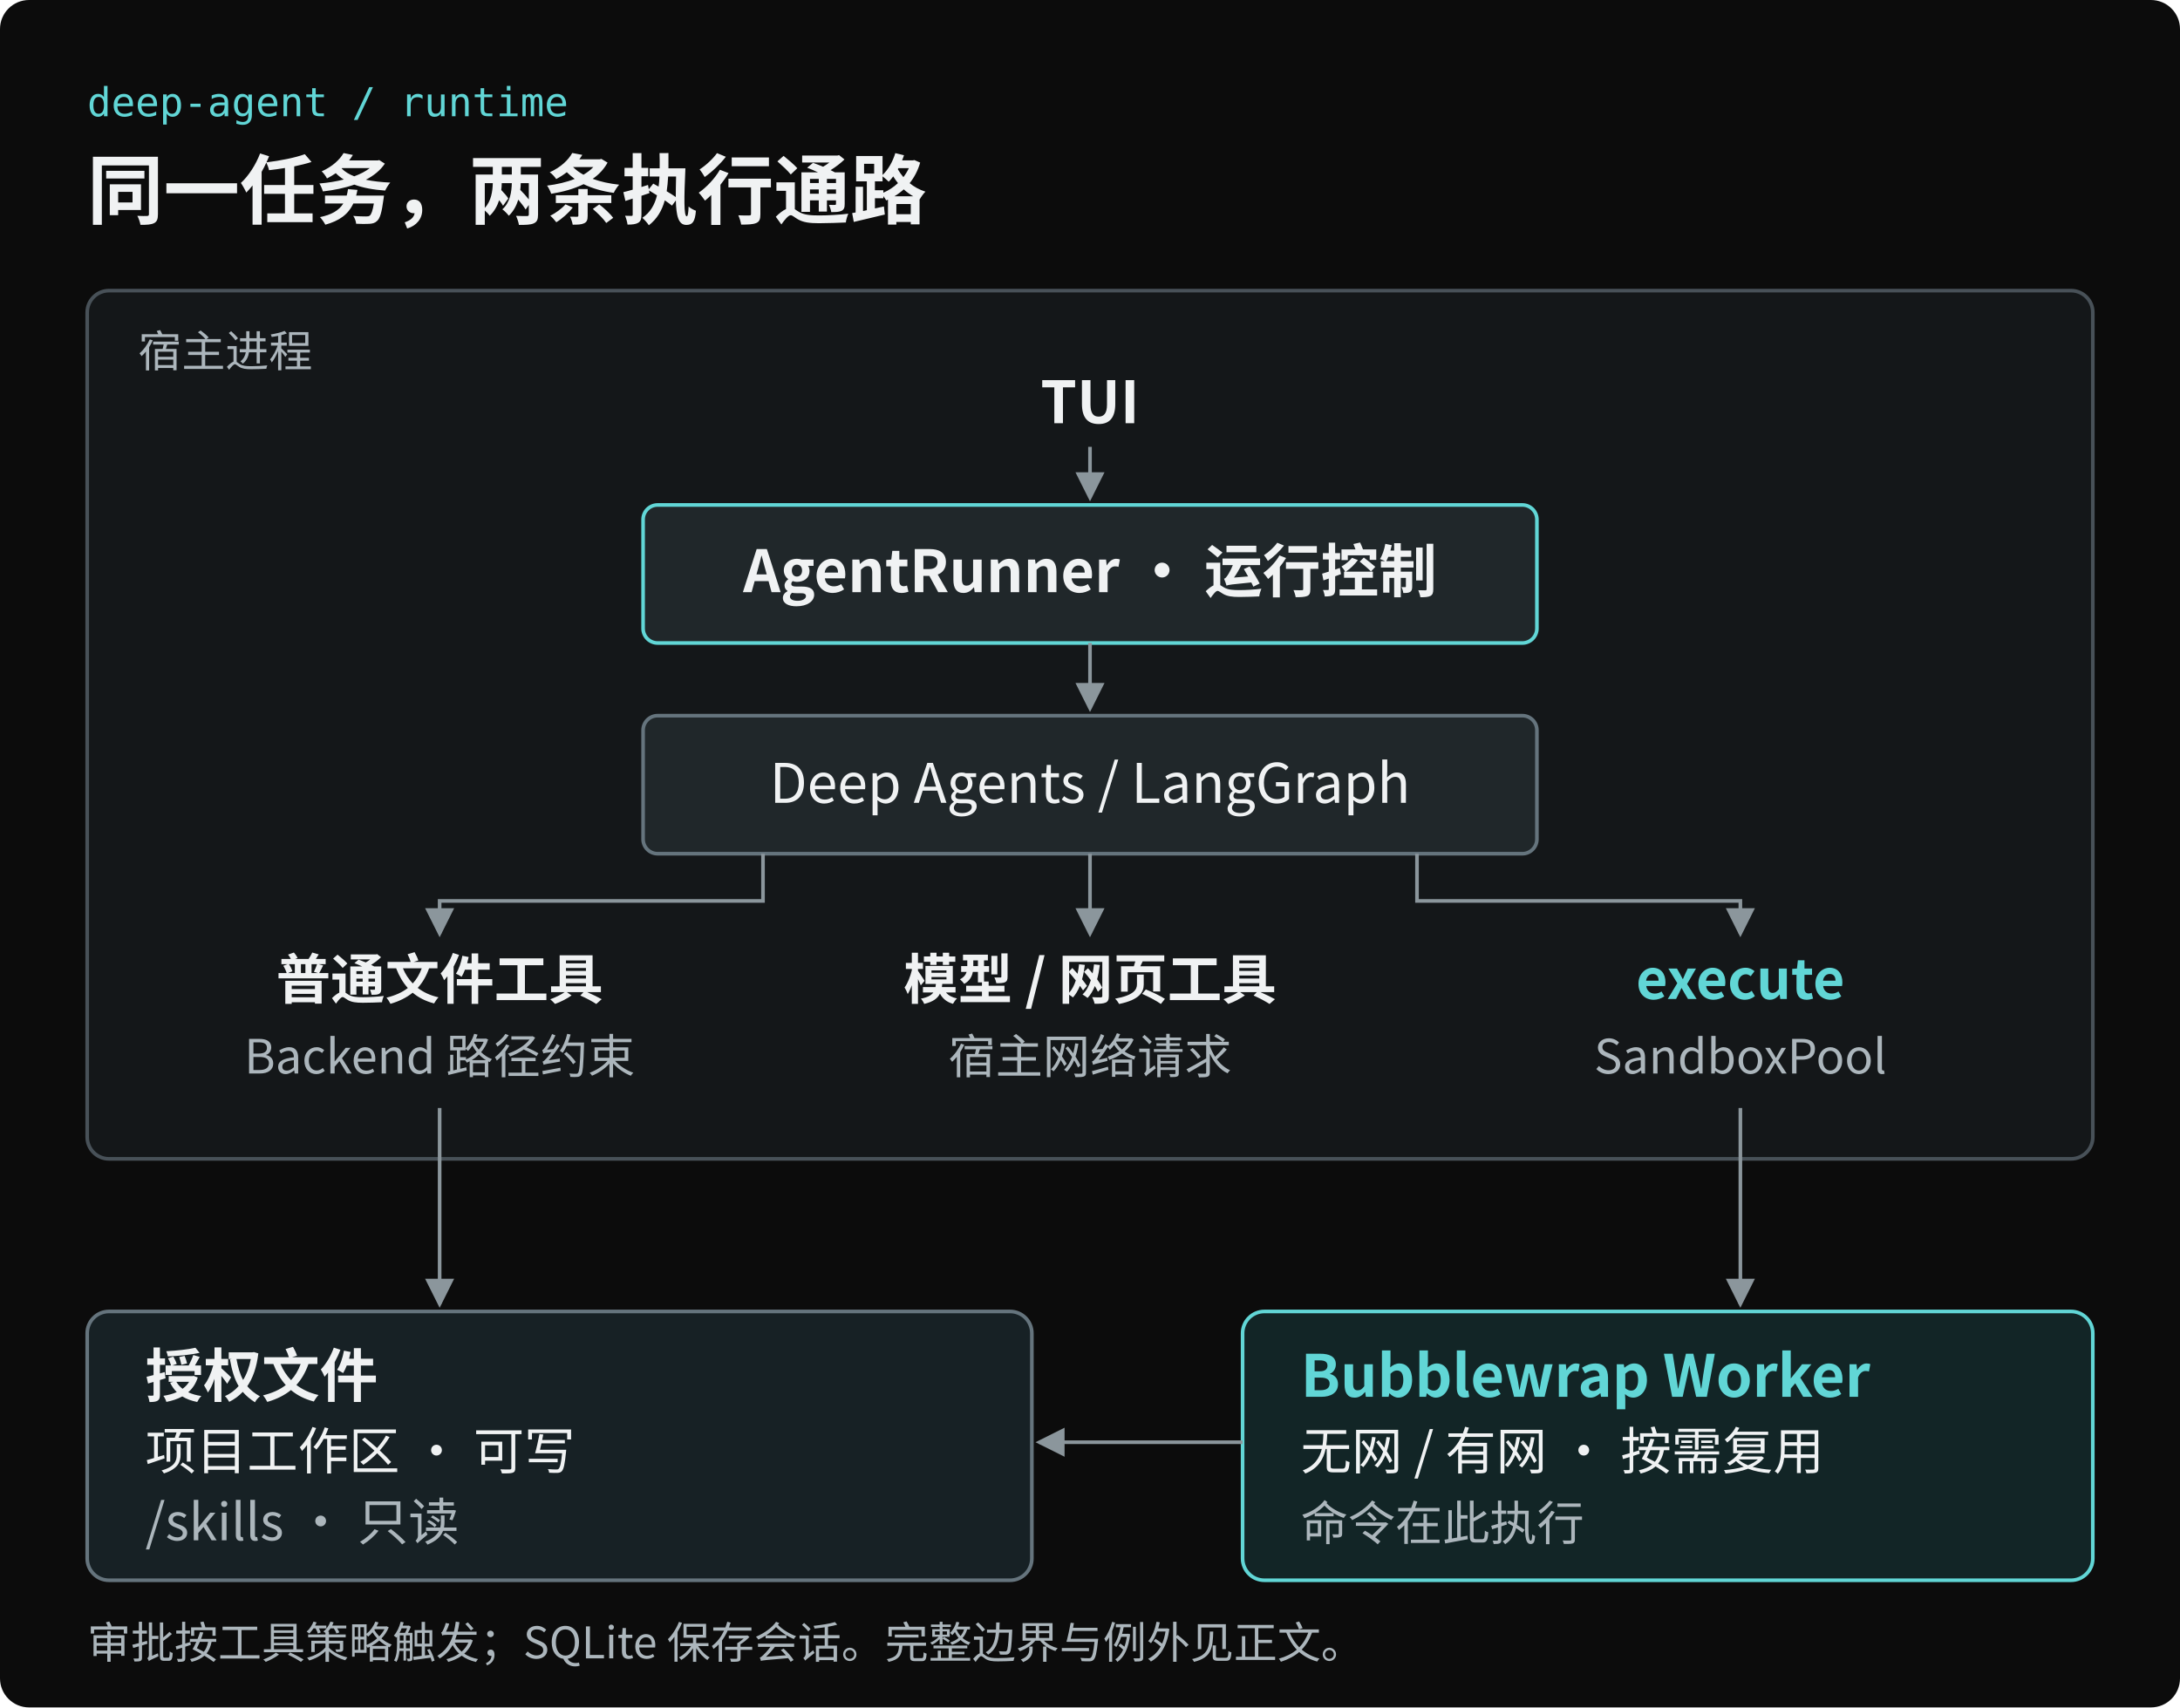
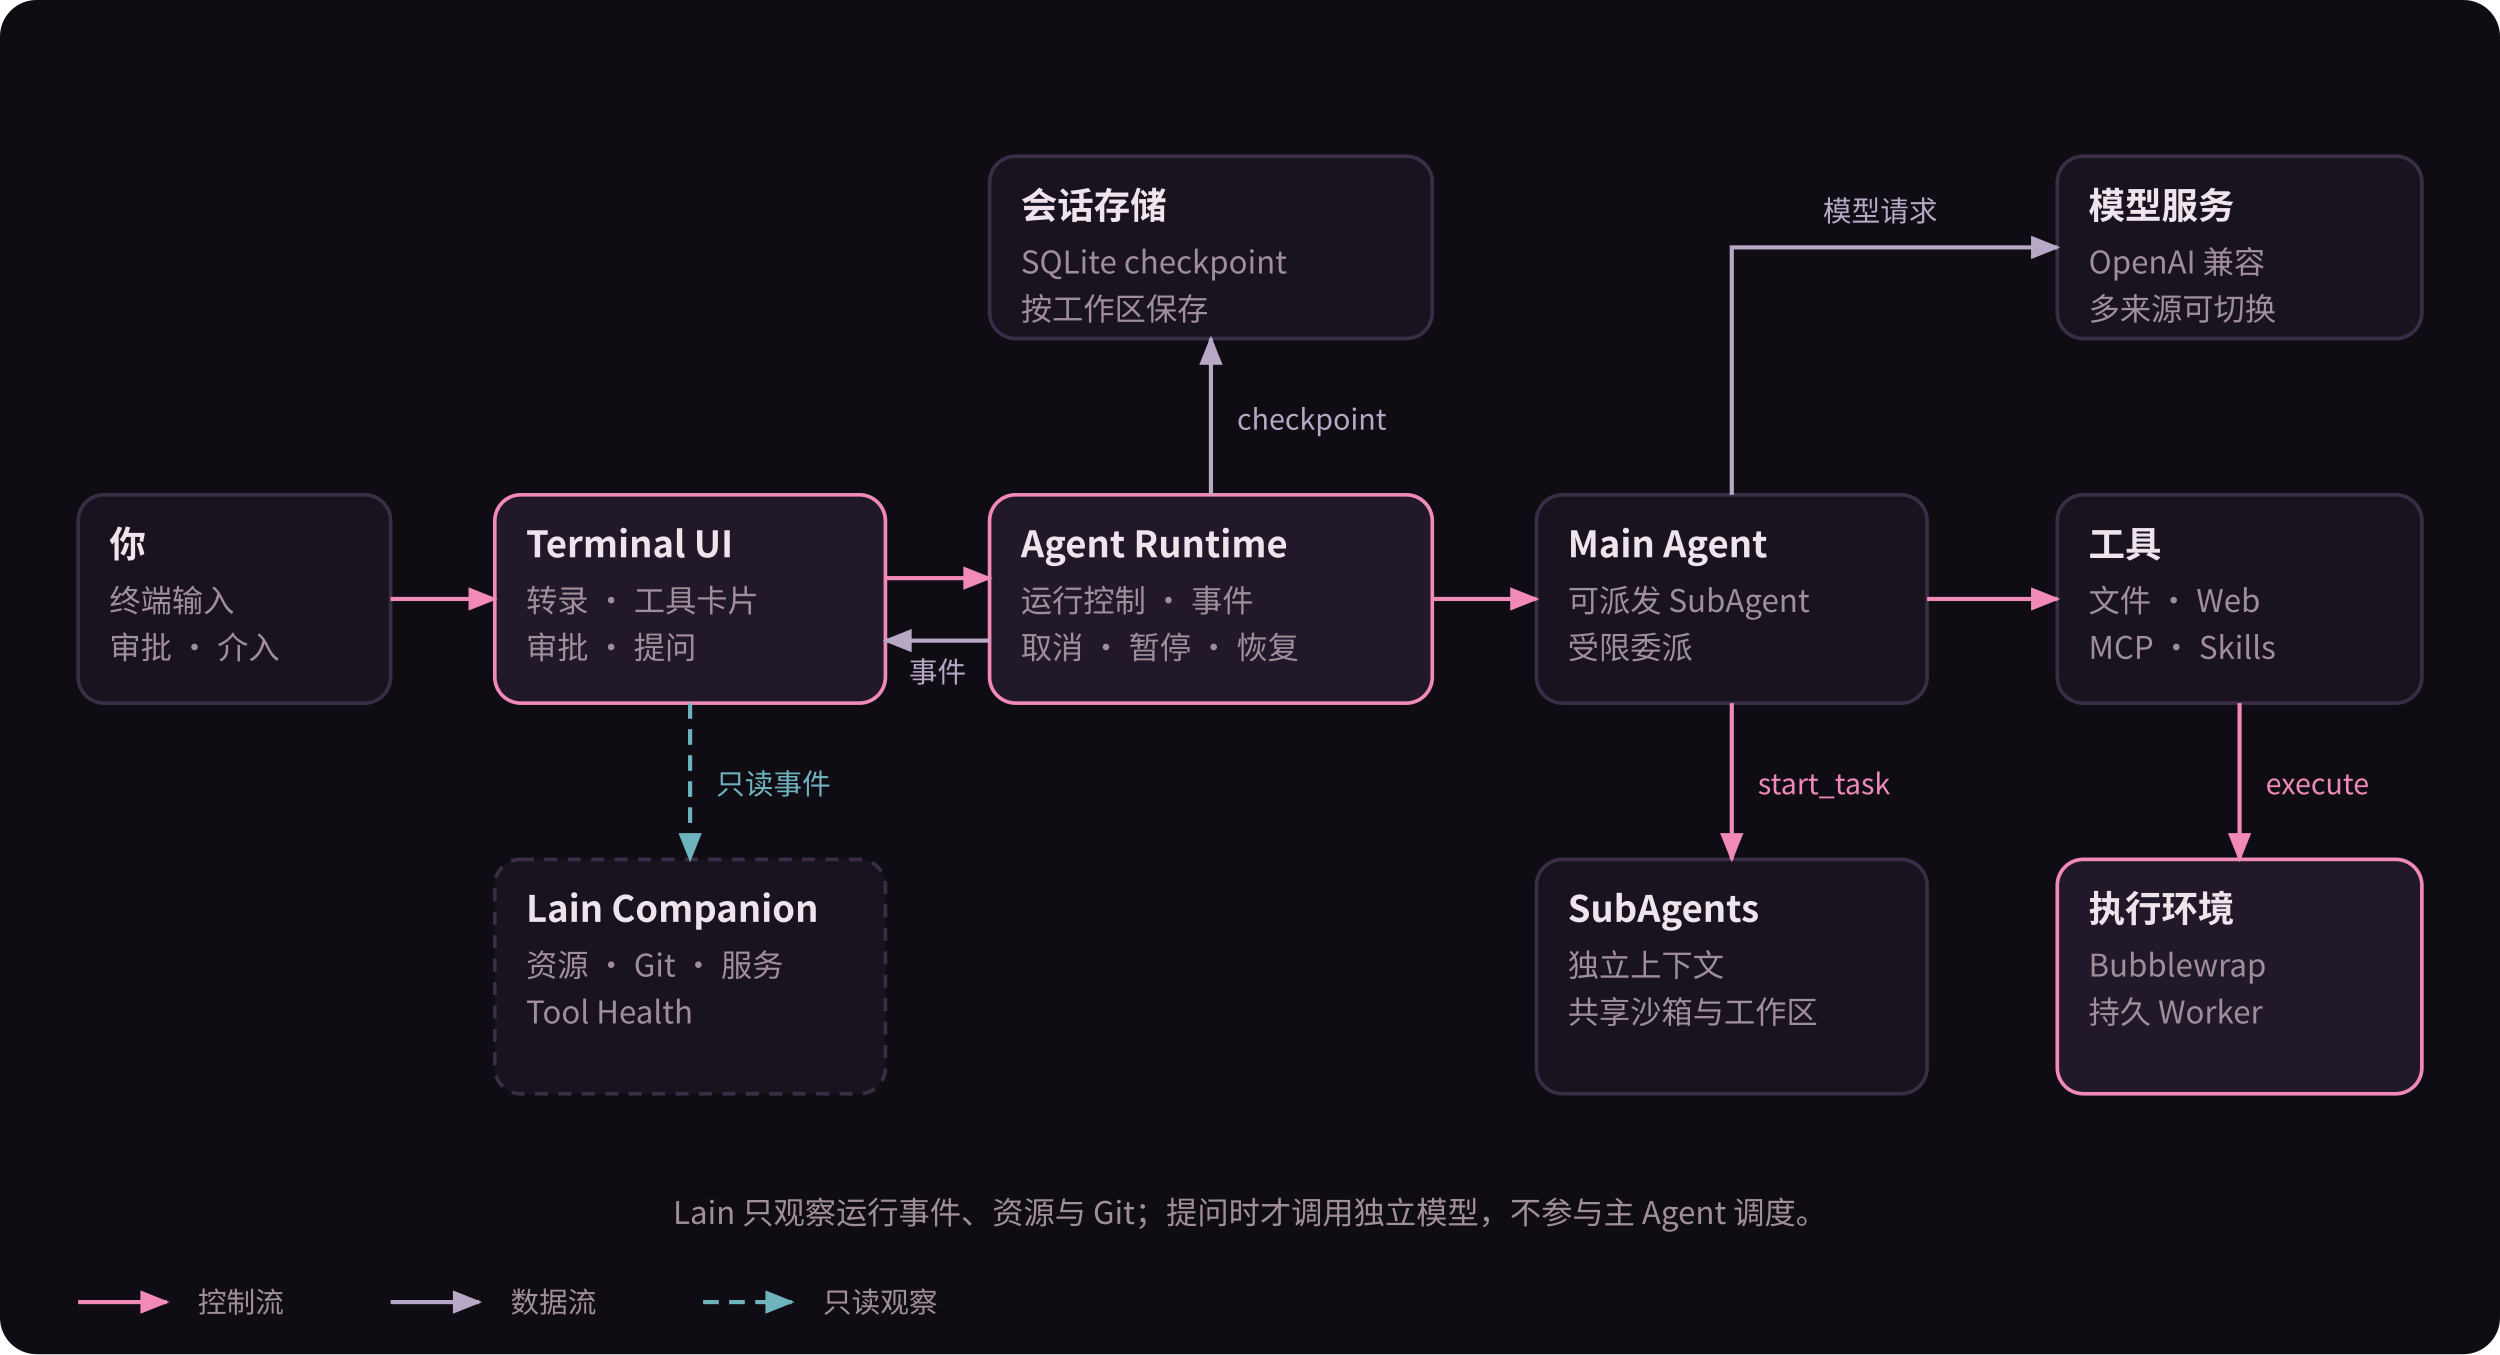
- <svg xmlns="http://www.w3.org/2000/svg" width="1200" height="940" viewBox="0 0 1200 940" role="img" aria-labelledby="title desc">
+ <svg xmlns="http://www.w3.org/2000/svg" width="960" height="520" viewBox="0 0 960 520" role="img" aria-labelledby="t d">
  <defs>
-     <marker id="arrow" markerWidth="8" markerHeight="8" refX="7" refY="4" orient="auto">
-       <path d="M0 0 L8 4 L0 8Z" fill="#8b969c" />
+     <marker id="a-control" viewBox="0 0 10 10" refX="9" refY="5" markerWidth="7" markerHeight="7" orient="auto-start-reverse">
+       <path d="M0 1 L10 5 L0 9 z" fill="#f18ab6" />
+     </marker>
+     <marker id="a-data" viewBox="0 0 10 10" refX="9" refY="5" markerWidth="7" markerHeight="7" orient="auto-start-reverse">
+       <path d="M0 1 L10 5 L0 9 z" fill="#b7a8c6" />
+     </marker>
+     <marker id="a-observe" viewBox="0 0 10 10" refX="9" refY="5" markerWidth="7" markerHeight="7" orient="auto-start-reverse">
+       <path d="M0 1 L10 5 L0 9 z" fill="#6fb3bf" />
    </marker>
  </defs>
-   <rect width="1200" height="940" rx="16" fill="#0c0c0c" />
-   <g font-family="-apple-system, BlinkMacSystemFont, Segoe UI, Noto Sans CJK SC, sans-serif">
-     <text x="48" y="64" fill="#61d6d6" font-size="22" font-family="ui-monospace, monospace">deep-agent / runtime</text>
-     <text x="48" y="120" fill="#f0f2f3" font-size="42" font-weight="700">同一任务，两条执行通路</text>
-     <g id="host-process">
-       <rect x="48" y="160" width="1104" height="478" rx="12" fill="#141719" stroke="#485158" stroke-width="2" />
-       <text x="76" y="202" fill="#acb6bc" font-size="24">宿主进程</text>
-       <text x="600" y="233" text-anchor="middle" fill="#f0f2f3" font-size="32" font-weight="600">TUI</text>
-       <rect x="354" y="278" width="492" height="76" rx="8" fill="#20272a" stroke="#61d6d6" stroke-width="2" />
-       <text x="600" y="326" text-anchor="middle" fill="#f0f2f3" font-size="32" font-weight="600">AgentRunner · 运行控制</text>
-       <rect x="354" y="394" width="492" height="76" rx="8" fill="#20272a" stroke="#65747d" stroke-width="2" />
-       <text x="600" y="442" text-anchor="middle" fill="#f0f2f3" font-size="30">Deep Agents / LangGraph</text>
-       <g id="file-route">
-         <text x="242" y="550" text-anchor="middle" fill="#f0f2f3" font-size="30" font-weight="600">普通文件工具</text>
-         <text x="242" y="591" text-anchor="middle" fill="#acb6bc" font-size="26">Backend 路径约束</text>
-       </g>
-       <g id="host-requests">
-         <text x="600" y="550" text-anchor="middle" fill="#f0f2f3" font-size="30" font-weight="600">模型 / 网页工具</text>
-         <text x="600" y="591" text-anchor="middle" fill="#acb6bc" font-size="26">宿主网络请求</text>
-       </g>
-       <g id="command-route">
-         <text x="958" y="550" text-anchor="middle" fill="#61d6d6" font-size="30" font-weight="600">execute</text>
-         <text x="958" y="591" text-anchor="middle" fill="#acb6bc" font-size="26">SandboxPool</text>
-       </g>
-     </g>
-     <g id="authorized-files">
-       <rect x="48" y="722" width="520" height="148" rx="12" fill="#172125" stroke="#65747d" stroke-width="2" />
-       <text x="80" y="769" fill="#f0f2f3" font-size="32" font-weight="600">授权文件</text>
-       <text x="80" y="809" fill="#f0f2f3" font-size="28">项目工作区 · 可写</text>
-       <text x="80" y="848" fill="#acb6bc" font-size="28">/skills · 只读</text>
-     </g>
-     <g id="bubblewrap-boundary">
-       <rect x="684" y="722" width="468" height="148" rx="12" fill="#122526" stroke="#61d6d6" stroke-width="2" />
-       <text x="716" y="769" fill="#61d6d6" font-size="32" font-weight="600">Bubblewrap Worker</text>
-       <text x="716" y="809" fill="#f0f2f3" font-size="28">无网 / 有网 · 按需复用</text>
-       <text x="716" y="848" fill="#acb6bc" font-size="26">命令在此执行</text>
-     </g>
-     <text x="48" y="913" fill="#acb6bc" font-size="24">审批按工具策略触发；SQLite 保存会话。完整边界与例外见正文。</text>
-   </g>
-   <g fill="none" stroke="#8b969c" stroke-width="2" marker-end="url(#arrow)">
-     <path d="M600 246 V274" />
-     <path d="M600 354 V390" />
-     <path d="M420 470 V496 H242 V514" />
-     <path d="M600 470 V514" />
-     <path d="M780 470 V496 H958 V514" />
-     <path d="M242 610 V718" />
-     <path d="M958 610 V718" />
-     <path d="M684 794 H572" />
-   </g>
+   <rect width="960" height="520" rx="14" fill="#0f0c13" />
+   <rect x="30" y="190" width="120" height="80" rx="10" fill="#18131e" stroke="#3a2d46" stroke-width="1.4" />
+   <text x="42" y="214" font-family="system-ui, -apple-system, 'Segoe UI', 'PingFang SC', 'Microsoft YaHei', 'Noto Sans CJK SC', sans-serif" font-size="14" font-weight="600" fill="#efe4ec">你</text>
+   <text x="42" y="235" font-family="system-ui, -apple-system, 'Segoe UI', 'PingFang SC', 'Microsoft YaHei', 'Noto Sans CJK SC', sans-serif" font-size="12" fill="#a08e9b">终端输入</text>
+   <text x="42" y="253" font-family="system-ui, -apple-system, 'Segoe UI', 'PingFang SC', 'Microsoft YaHei', 'Noto Sans CJK SC', sans-serif" font-size="12" fill="#a08e9b">审批 · 介入</text>
+   <rect x="190" y="190" width="150" height="80" rx="10" fill="#21182a" stroke="#f18ab6" stroke-width="1.4" />
+   <text x="202" y="214" font-family="system-ui, -apple-system, 'Segoe UI', 'PingFang SC', 'Microsoft YaHei', 'Noto Sans CJK SC', sans-serif" font-size="14" font-weight="600" fill="#efe4ec">Terminal UI</text>
+   <text x="202" y="235" font-family="system-ui, -apple-system, 'Segoe UI', 'PingFang SC', 'Microsoft YaHei', 'Noto Sans CJK SC', sans-serif" font-size="12" fill="#a08e9b">转录 · 工具卡片</text>
+   <text x="202" y="253" font-family="system-ui, -apple-system, 'Segoe UI', 'PingFang SC', 'Microsoft YaHei', 'Noto Sans CJK SC', sans-serif" font-size="12" fill="#a08e9b">审批 · 提问</text>
+   <rect x="380" y="190" width="170" height="80" rx="10" fill="#21182a" stroke="#f18ab6" stroke-width="1.4" />
+   <text x="392" y="214" font-family="system-ui, -apple-system, 'Segoe UI', 'PingFang SC', 'Microsoft YaHei', 'Noto Sans CJK SC', sans-serif" font-size="14" font-weight="600" fill="#efe4ec">Agent Runtime</text>
+   <text x="392" y="235" font-family="system-ui, -apple-system, 'Segoe UI', 'PingFang SC', 'Microsoft YaHei', 'Noto Sans CJK SC', sans-serif" font-size="12" fill="#a08e9b">运行控制 · 事件</text>
+   <text x="392" y="253" font-family="system-ui, -apple-system, 'Segoe UI', 'PingFang SC', 'Microsoft YaHei', 'Noto Sans CJK SC', sans-serif" font-size="12" fill="#a08e9b">取消 · 暂停 · 恢复</text>
+   <rect x="590" y="190" width="150" height="80" rx="10" fill="#18131e" stroke="#3a2d46" stroke-width="1.4" />
+   <text x="602" y="214" font-family="system-ui, -apple-system, 'Segoe UI', 'PingFang SC', 'Microsoft YaHei', 'Noto Sans CJK SC', sans-serif" font-size="14" font-weight="600" fill="#efe4ec">Main Agent</text>
+   <text x="602" y="235" font-family="system-ui, -apple-system, 'Segoe UI', 'PingFang SC', 'Microsoft YaHei', 'Noto Sans CJK SC', sans-serif" font-size="12" fill="#a08e9b">可派发 SubAgent</text>
+   <text x="602" y="253" font-family="system-ui, -apple-system, 'Segoe UI', 'PingFang SC', 'Microsoft YaHei', 'Noto Sans CJK SC', sans-serif" font-size="12" fill="#a08e9b">受限委派</text>
+   <rect x="380" y="60" width="170" height="70" rx="10" fill="#18131e" stroke="#3a2d46" stroke-width="1.4" />
+   <text x="392" y="84" font-family="system-ui, -apple-system, 'Segoe UI', 'PingFang SC', 'Microsoft YaHei', 'Noto Sans CJK SC', sans-serif" font-size="14" font-weight="600" fill="#efe4ec">会话存储</text>
+   <text x="392" y="105" font-family="system-ui, -apple-system, 'Segoe UI', 'PingFang SC', 'Microsoft YaHei', 'Noto Sans CJK SC', sans-serif" font-size="12" fill="#a08e9b">SQLite checkpoint</text>
+   <text x="392" y="123" font-family="system-ui, -apple-system, 'Segoe UI', 'PingFang SC', 'Microsoft YaHei', 'Noto Sans CJK SC', sans-serif" font-size="12" fill="#a08e9b">按工作区保存</text>
+   <rect x="790" y="60" width="140" height="70" rx="10" fill="#18131e" stroke="#3a2d46" stroke-width="1.4" />
+   <text x="802" y="84" font-family="system-ui, -apple-system, 'Segoe UI', 'PingFang SC', 'Microsoft YaHei', 'Noto Sans CJK SC', sans-serif" font-size="14" font-weight="600" fill="#efe4ec">模型服务</text>
+   <text x="802" y="105" font-family="system-ui, -apple-system, 'Segoe UI', 'PingFang SC', 'Microsoft YaHei', 'Noto Sans CJK SC', sans-serif" font-size="12" fill="#a08e9b">OpenAI 兼容</text>
+   <text x="802" y="123" font-family="system-ui, -apple-system, 'Segoe UI', 'PingFang SC', 'Microsoft YaHei', 'Noto Sans CJK SC', sans-serif" font-size="12" fill="#a08e9b">多来源可切换</text>
+   <rect x="790" y="190" width="140" height="80" rx="10" fill="#18131e" stroke="#3a2d46" stroke-width="1.4" />
+   <text x="802" y="214" font-family="system-ui, -apple-system, 'Segoe UI', 'PingFang SC', 'Microsoft YaHei', 'Noto Sans CJK SC', sans-serif" font-size="14" font-weight="600" fill="#efe4ec">工具</text>
+   <text x="802" y="235" font-family="system-ui, -apple-system, 'Segoe UI', 'PingFang SC', 'Microsoft YaHei', 'Noto Sans CJK SC', sans-serif" font-size="12" fill="#a08e9b">文件 · Web</text>
+   <text x="802" y="253" font-family="system-ui, -apple-system, 'Segoe UI', 'PingFang SC', 'Microsoft YaHei', 'Noto Sans CJK SC', sans-serif" font-size="12" fill="#a08e9b">MCP · Skills</text>
+   <rect x="790" y="330" width="140" height="90" rx="10" fill="#21182a" stroke="#f18ab6" stroke-width="1.4" />
+   <text x="802" y="354" font-family="system-ui, -apple-system, 'Segoe UI', 'PingFang SC', 'Microsoft YaHei', 'Noto Sans CJK SC', sans-serif" font-size="14" font-weight="600" fill="#efe4ec">执行环境</text>
+   <text x="802" y="375" font-family="system-ui, -apple-system, 'Segoe UI', 'PingFang SC', 'Microsoft YaHei', 'Noto Sans CJK SC', sans-serif" font-size="12" fill="#a08e9b">Bubblewrap</text>
+   <text x="802" y="393" font-family="system-ui, -apple-system, 'Segoe UI', 'PingFang SC', 'Microsoft YaHei', 'Noto Sans CJK SC', sans-serif" font-size="12" fill="#a08e9b">持久 Worker</text>
+   <rect x="190" y="330" width="150" height="90" rx="10" fill="#18131e" stroke="#3a2d46" stroke-width="1.4" stroke-dasharray="5 4" />
+   <text x="202" y="354" font-family="system-ui, -apple-system, 'Segoe UI', 'PingFang SC', 'Microsoft YaHei', 'Noto Sans CJK SC', sans-serif" font-size="14" font-weight="600" fill="#efe4ec">Lain Companion</text>
+   <text x="202" y="375" font-family="system-ui, -apple-system, 'Segoe UI', 'PingFang SC', 'Microsoft YaHei', 'Noto Sans CJK SC', sans-serif" font-size="12" fill="#a08e9b">资源 · Git · 服务</text>
+   <text x="202" y="393" font-family="system-ui, -apple-system, 'Segoe UI', 'PingFang SC', 'Microsoft YaHei', 'Noto Sans CJK SC', sans-serif" font-size="12" fill="#a08e9b">Tool Health</text>
+   <rect x="590" y="330" width="150" height="90" rx="10" fill="#18131e" stroke="#3a2d46" stroke-width="1.4" />
+   <text x="602" y="354" font-family="system-ui, -apple-system, 'Segoe UI', 'PingFang SC', 'Microsoft YaHei', 'Noto Sans CJK SC', sans-serif" font-size="14" font-weight="600" fill="#efe4ec">SubAgents</text>
+   <text x="602" y="375" font-family="system-ui, -apple-system, 'Segoe UI', 'PingFang SC', 'Microsoft YaHei', 'Noto Sans CJK SC', sans-serif" font-size="12" fill="#a08e9b">独立上下文</text>
+   <text x="602" y="393" font-family="system-ui, -apple-system, 'Segoe UI', 'PingFang SC', 'Microsoft YaHei', 'Noto Sans CJK SC', sans-serif" font-size="12" fill="#a08e9b">共享沙箱与工作区</text>
+   <path d="M150 230 H190" fill="none" stroke="#f18ab6" stroke-width="1.6" marker-end="url(#a-control)" />
+   <path d="M340 222 H380" fill="none" stroke="#f18ab6" stroke-width="1.6" marker-end="url(#a-control)" />
+   <path d="M380 246 H340" fill="none" stroke="#b7a8c6" stroke-width="1.6" marker-end="url(#a-data)" />
+   <text x="360" y="262" text-anchor="middle" font-family="system-ui, -apple-system, 'Segoe UI', 'PingFang SC', 'Microsoft YaHei', 'Noto Sans CJK SC', sans-serif" font-size="11" fill="#b7a8c6">事件</text>
+   <path d="M550 230 H590" fill="none" stroke="#f18ab6" stroke-width="1.6" marker-end="url(#a-control)" />
+   <path d="M465 190 V130" fill="none" stroke="#b7a8c6" stroke-width="1.6" marker-end="url(#a-data)" />
+   <text x="475" y="165" text-anchor="start" font-family="system-ui, -apple-system, 'Segoe UI', 'PingFang SC', 'Microsoft YaHei', 'Noto Sans CJK SC', sans-serif" font-size="11" fill="#b7a8c6">checkpoint</text>
+   <path d="M665 190 V95 H790" fill="none" stroke="#b7a8c6" stroke-width="1.6" marker-end="url(#a-data)" />
+   <text x="700" y="85" text-anchor="start" font-family="system-ui, -apple-system, 'Segoe UI', 'PingFang SC', 'Microsoft YaHei', 'Noto Sans CJK SC', sans-serif" font-size="11" fill="#b7a8c6">模型请求</text>
+   <path d="M740 230 H790" fill="none" stroke="#f18ab6" stroke-width="1.6" marker-end="url(#a-control)" />
+   <path d="M860 270 V330" fill="none" stroke="#f18ab6" stroke-width="1.6" marker-end="url(#a-control)" />
+   <text x="870" y="305" text-anchor="start" font-family="system-ui, -apple-system, 'Segoe UI', 'PingFang SC', 'Microsoft YaHei', 'Noto Sans CJK SC', sans-serif" font-size="11" fill="#f18ab6">execute</text>
+   <path d="M665 270 V330" fill="none" stroke="#f18ab6" stroke-width="1.6" marker-end="url(#a-control)" />
+   <text x="675" y="305" text-anchor="start" font-family="system-ui, -apple-system, 'Segoe UI', 'PingFang SC', 'Microsoft YaHei', 'Noto Sans CJK SC', sans-serif" font-size="11" fill="#f18ab6">start_task</text>
+   <path d="M265 270 V330" fill="none" stroke="#6fb3bf" stroke-width="1.6" stroke-dasharray="6 4" marker-end="url(#a-observe)" />
+   <text x="275" y="305" text-anchor="start" font-family="system-ui, -apple-system, 'Segoe UI', 'PingFang SC', 'Microsoft YaHei', 'Noto Sans CJK SC', sans-serif" font-size="11" fill="#6fb3bf">只读事件</text>
+   <text x="480" y="470" text-anchor="middle" font-family="system-ui, -apple-system, 'Segoe UI', 'PingFang SC', 'Microsoft YaHei', 'Noto Sans CJK SC', sans-serif" font-size="12" fill="#a08e9b">Lain 只观察运行事件、资源与 Git；提问时才调用独立模型，不参与主 Agent 调度。</text>
+   <path d="M30 500 H64" stroke="#f18ab6" stroke-width="1.6" marker-end="url(#a-control)" />
+   <text x="76" y="504" text-anchor="start" font-family="system-ui, -apple-system, 'Segoe UI', 'PingFang SC', 'Microsoft YaHei', 'Noto Sans CJK SC', sans-serif" font-size="11" fill="#a08e9b">控制流</text>
+   <path d="M150 500 H184" stroke="#b7a8c6" stroke-width="1.6" marker-end="url(#a-data)" />
+   <text x="196" y="504" text-anchor="start" font-family="system-ui, -apple-system, 'Segoe UI', 'PingFang SC', 'Microsoft YaHei', 'Noto Sans CJK SC', sans-serif" font-size="11" fill="#a08e9b">数据流</text>
+   <path d="M270 500 H304" stroke="#6fb3bf" stroke-width="1.6" stroke-dasharray="6 4" marker-end="url(#a-observe)" />
+   <text x="316" y="504" text-anchor="start" font-family="system-ui, -apple-system, 'Segoe UI', 'PingFang SC', 'Microsoft YaHei', 'Noto Sans CJK SC', sans-serif" font-size="11" fill="#a08e9b">只读观察</text>
</svg>
